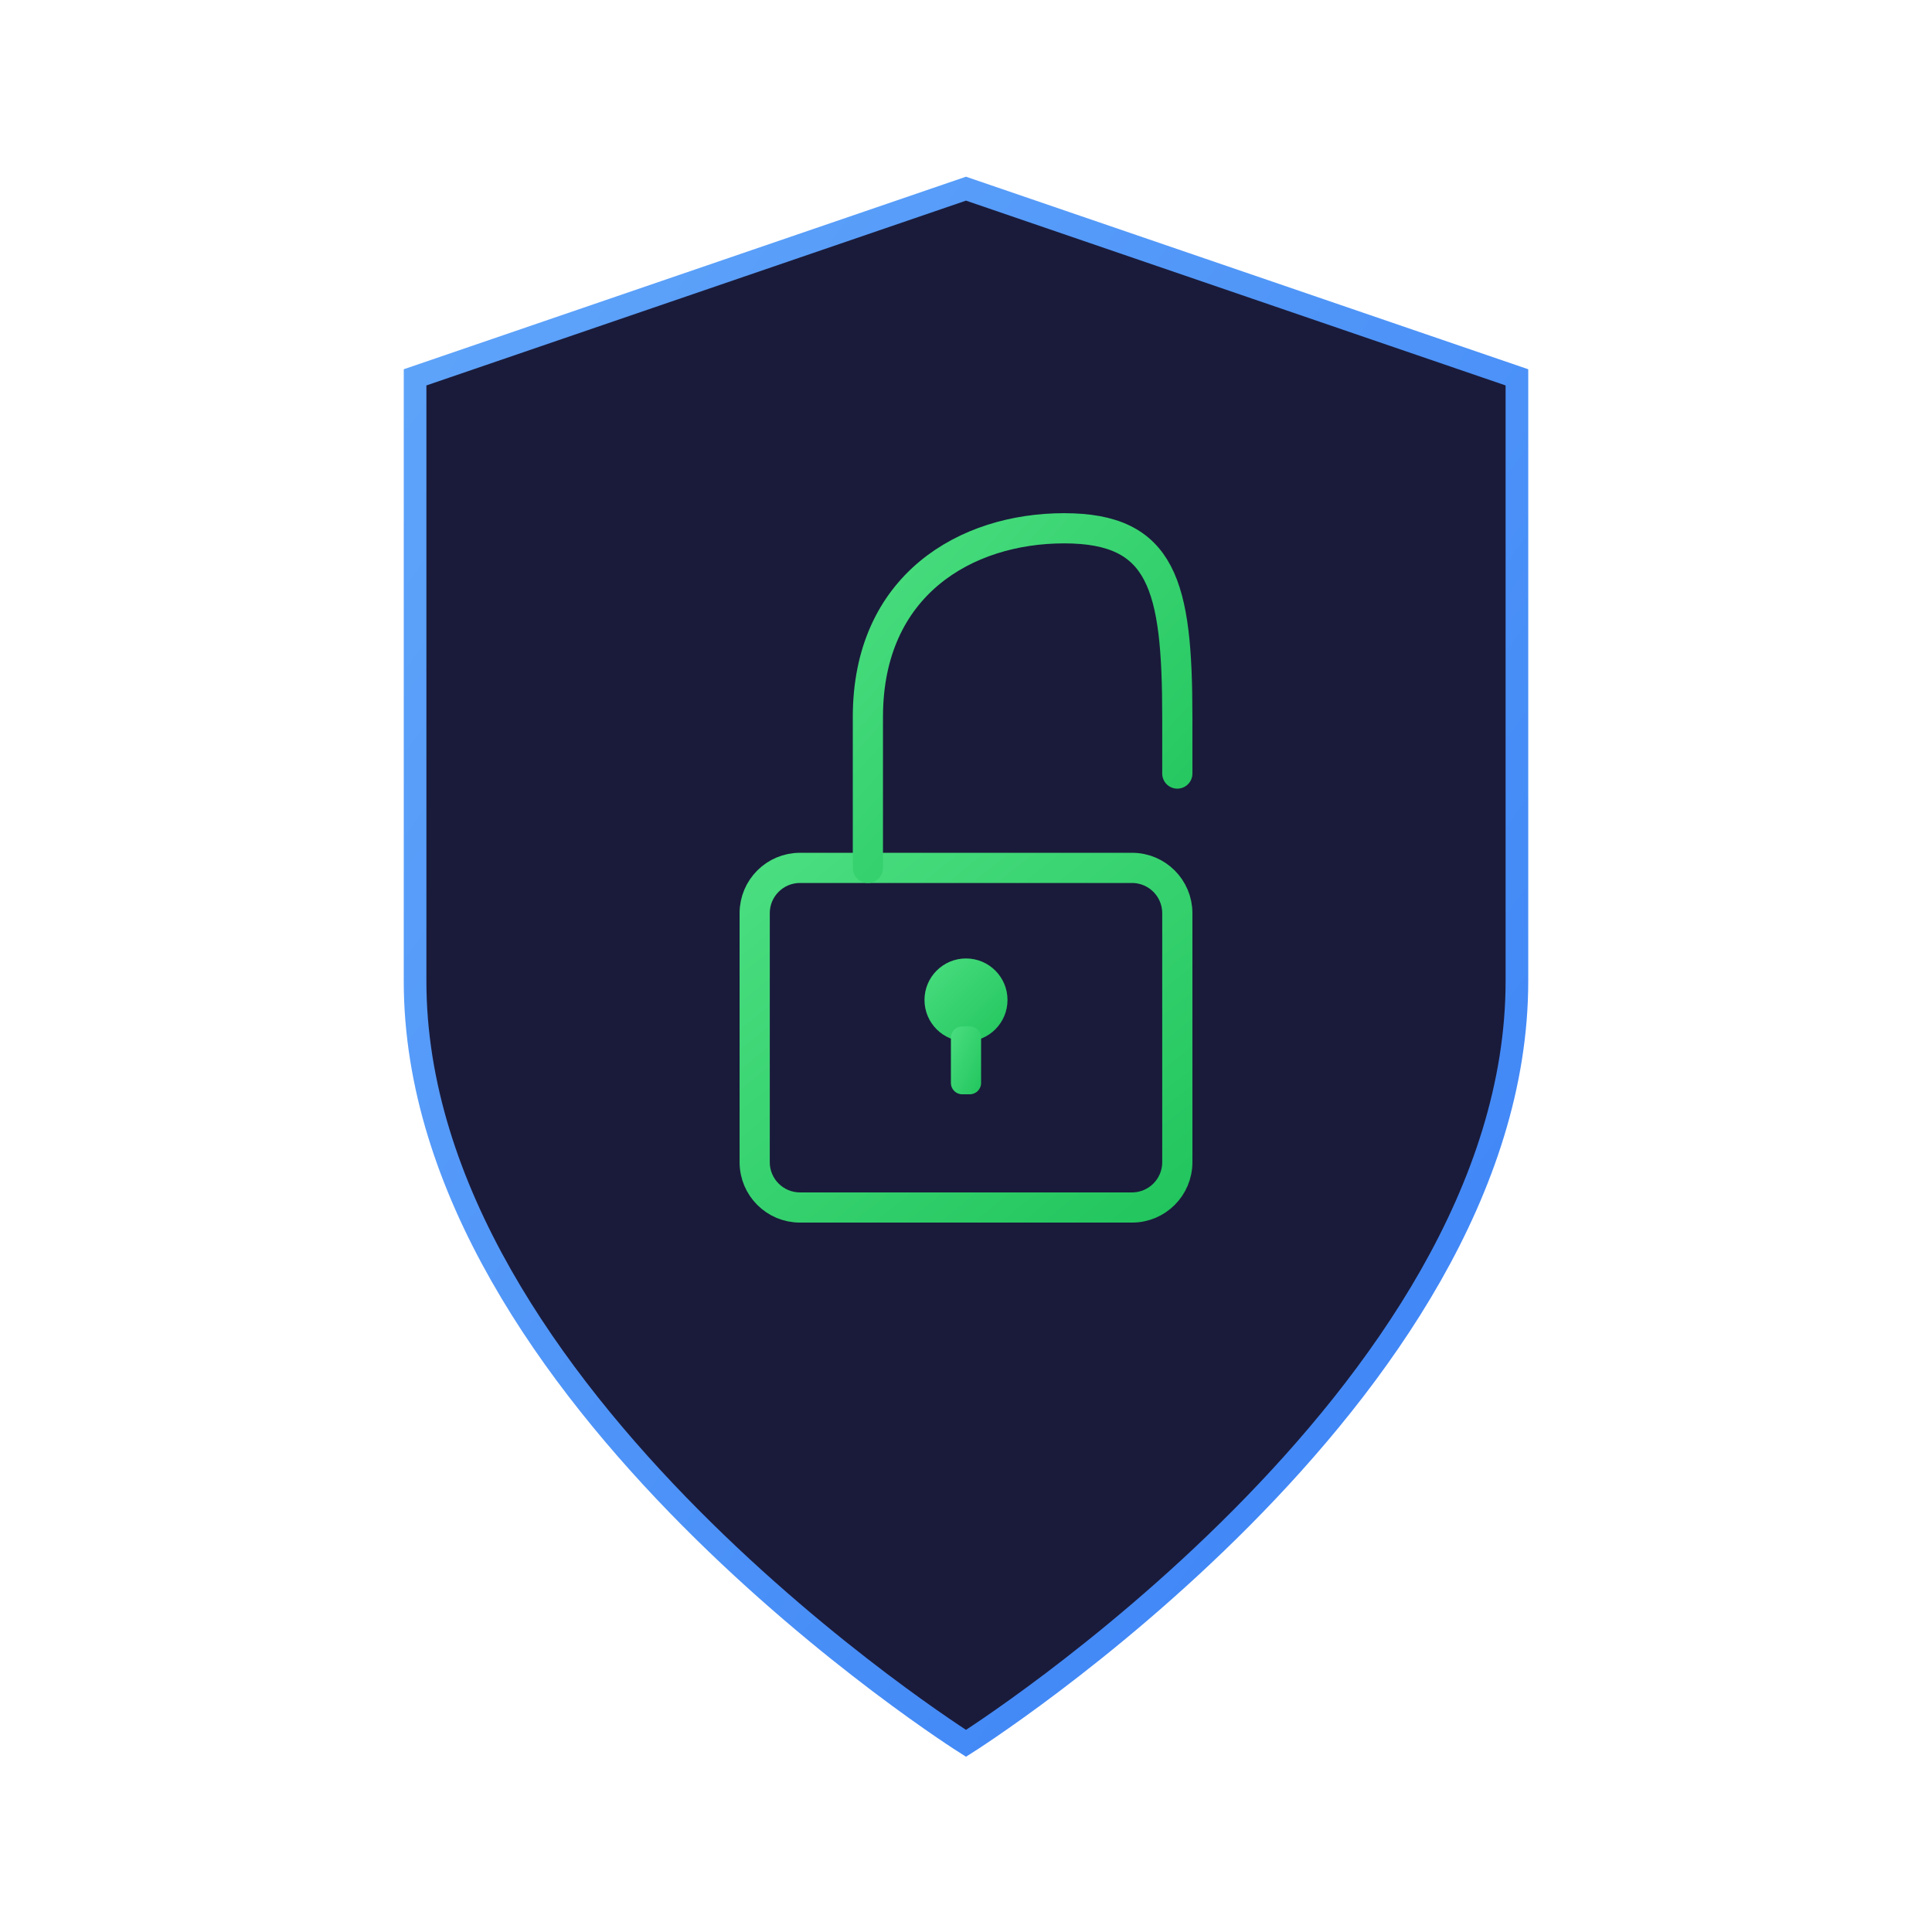
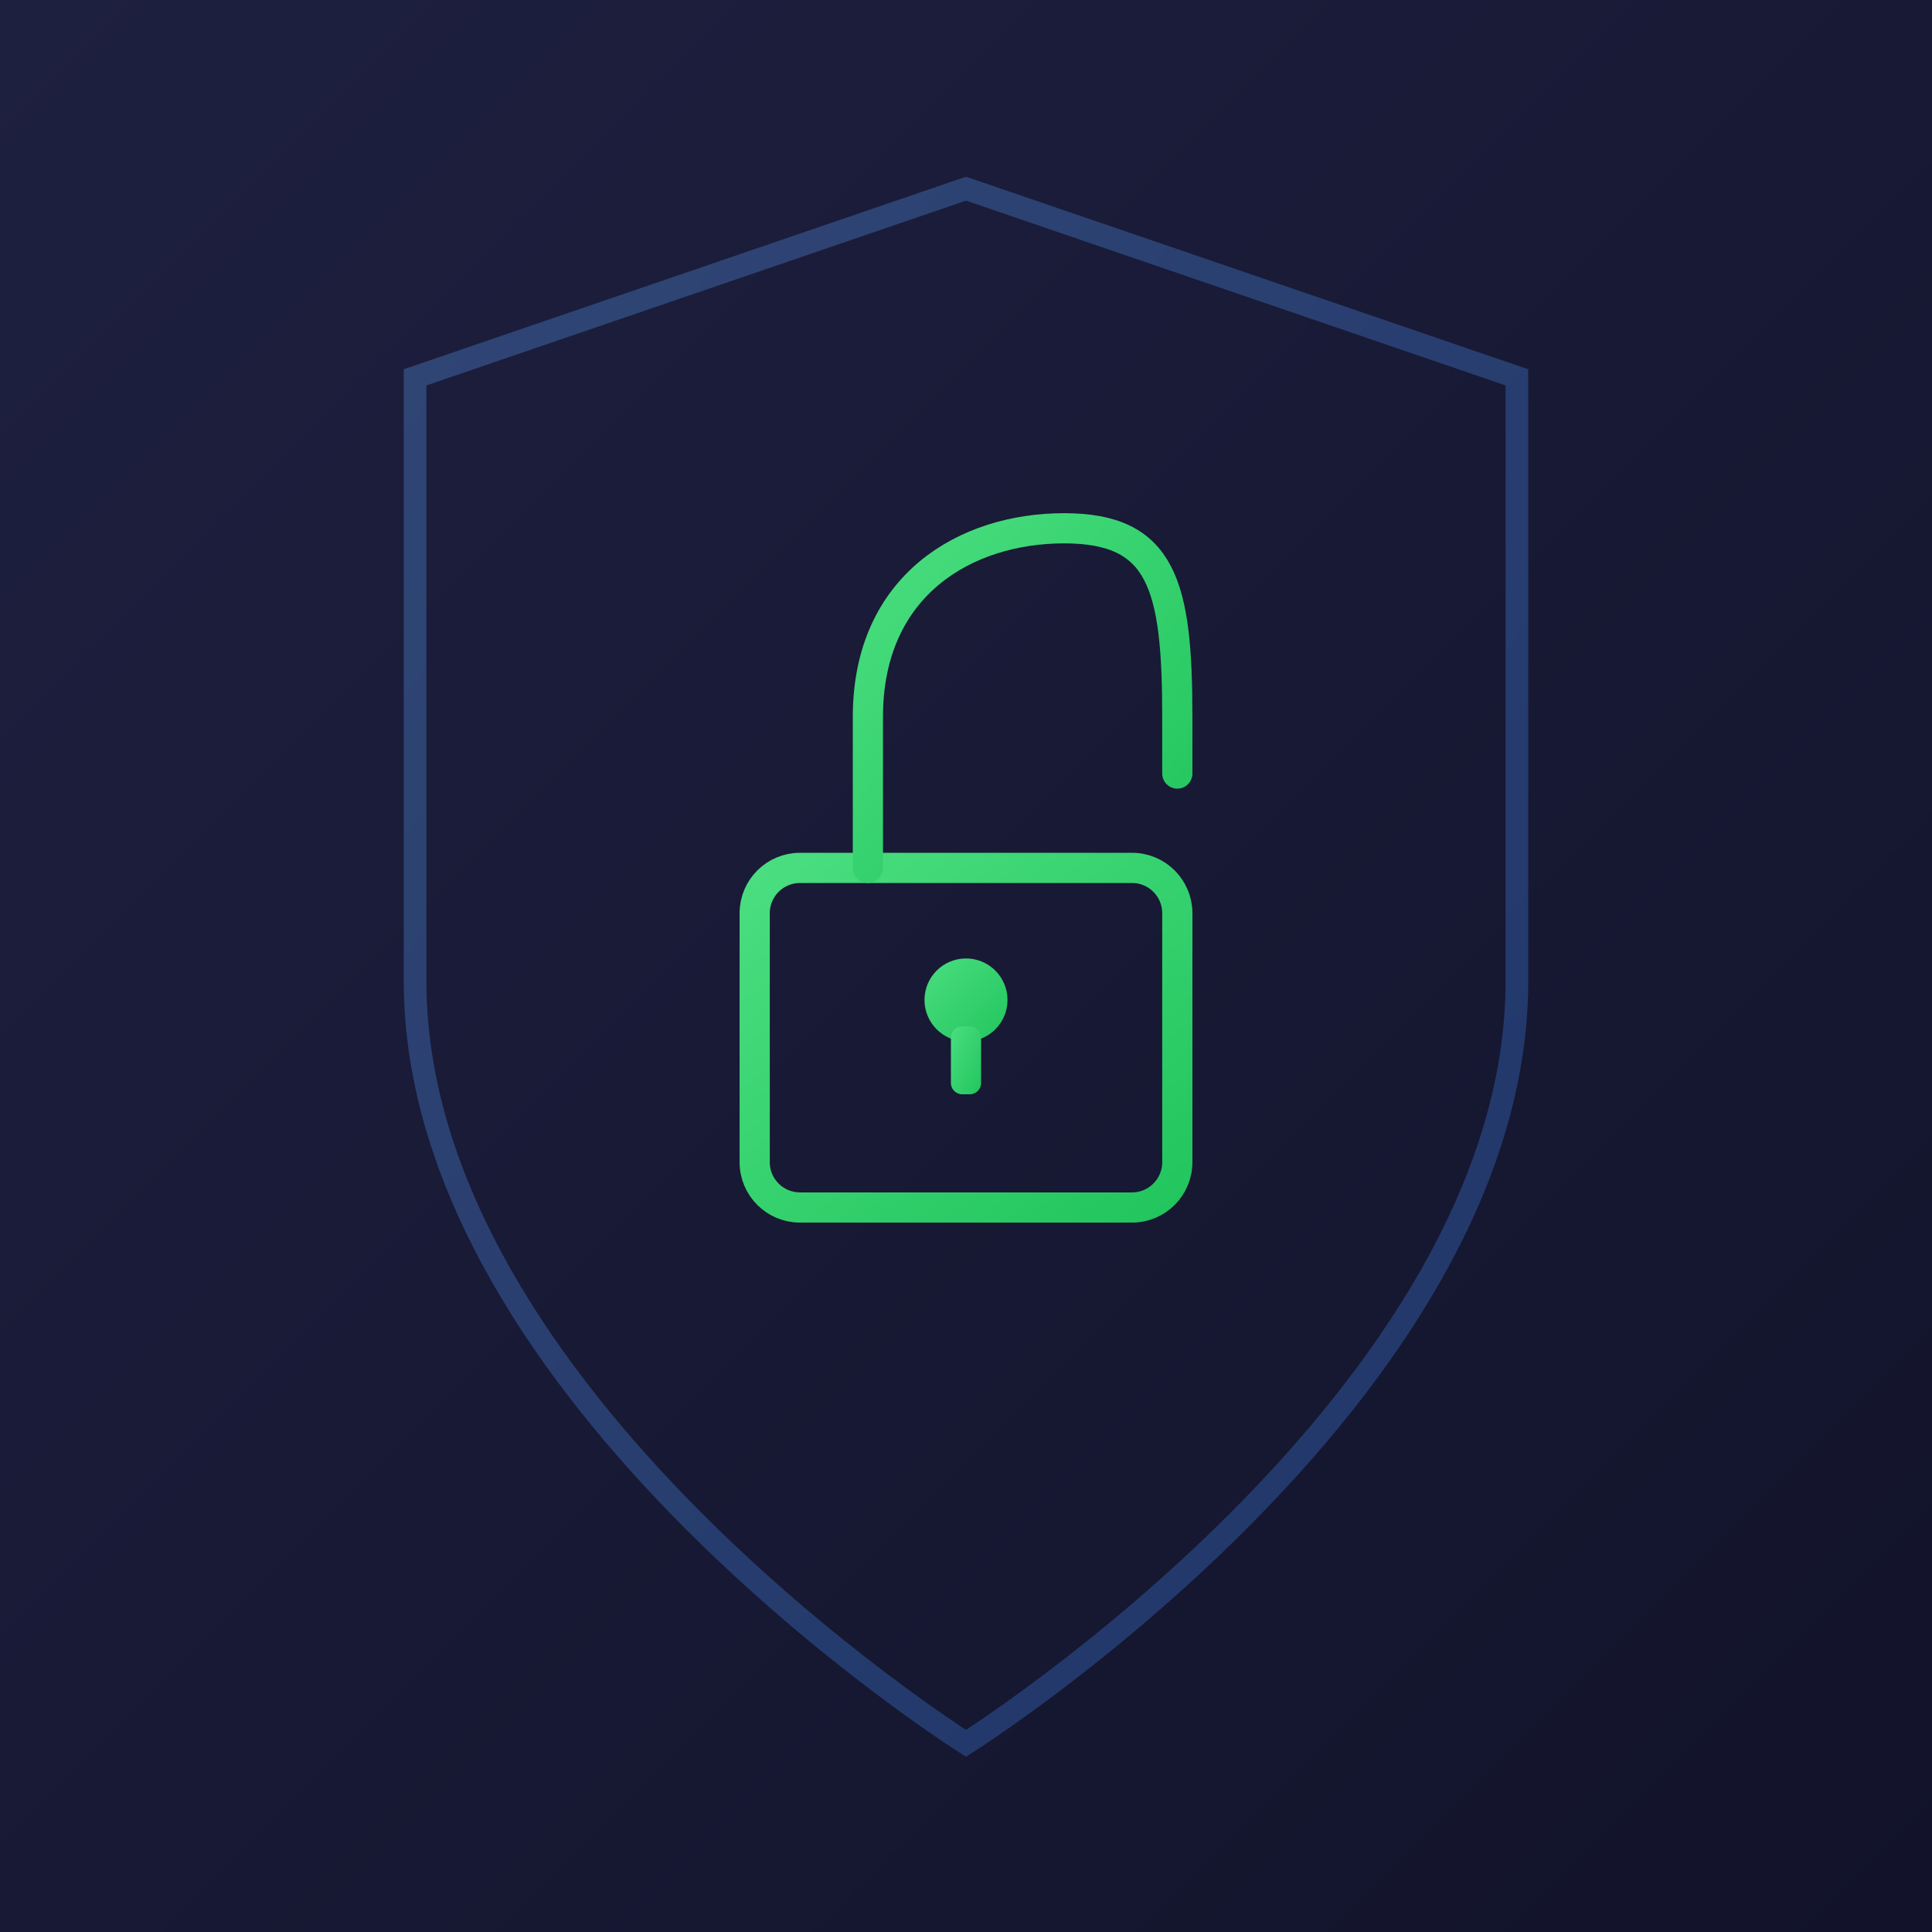
<svg xmlns="http://www.w3.org/2000/svg" viewBox="0 0 1024 1024">
  <defs>
+     <linearGradient id="bg" x1="0%" y1="0%" x2="100%" y2="100%">
+       <stop offset="0%" style="stop-color:#1e2040" />
+       <stop offset="100%" style="stop-color:#12132a" />
+     </linearGradient>
    <linearGradient id="shield" x1="0%" y1="0%" x2="100%" y2="100%">
      <stop offset="0%" style="stop-color:#60a5fa" />
      <stop offset="100%" style="stop-color:#3b82f6" />
    </linearGradient>
    <linearGradient id="glow" x1="0%" y1="0%" x2="100%" y2="100%">
      <stop offset="0%" style="stop-color:#4ade80" />
      <stop offset="100%" style="stop-color:#22c55e" />
    </linearGradient>
  </defs>
-   <path d="M512 100 C512 100 220 200 220 200 L220 520 C220 740 512 924 512 924 C512 924 804 740 804 520 L804 200 Z" fill="#1a1b3a" stroke="url(#shield)" stroke-width="12" />
+   <rect width="1024" height="1024" fill="url(#bg)" />
+   <path d="M512 100 C512 100 220 200 220 200 L220 520 C220 740 512 924 512 924 C512 924 804 740 804 520 L804 200 Z" fill="none" stroke="url(#shield)" stroke-width="12" opacity="0.3" />
  <rect x="400" y="460" width="224" height="180" rx="24" fill="none" stroke="url(#glow)" stroke-width="16" />
  <path d="M460 460 L460 380 C460 310 512 280 564 280 C616 280 624 310 624 380 L624 410" fill="none" stroke="url(#glow)" stroke-width="16" stroke-linecap="round" />
  <circle cx="512" cy="530" r="22" fill="url(#glow)" />
  <rect x="504" y="544" width="16" height="36" rx="6" fill="url(#glow)" />
</svg>
